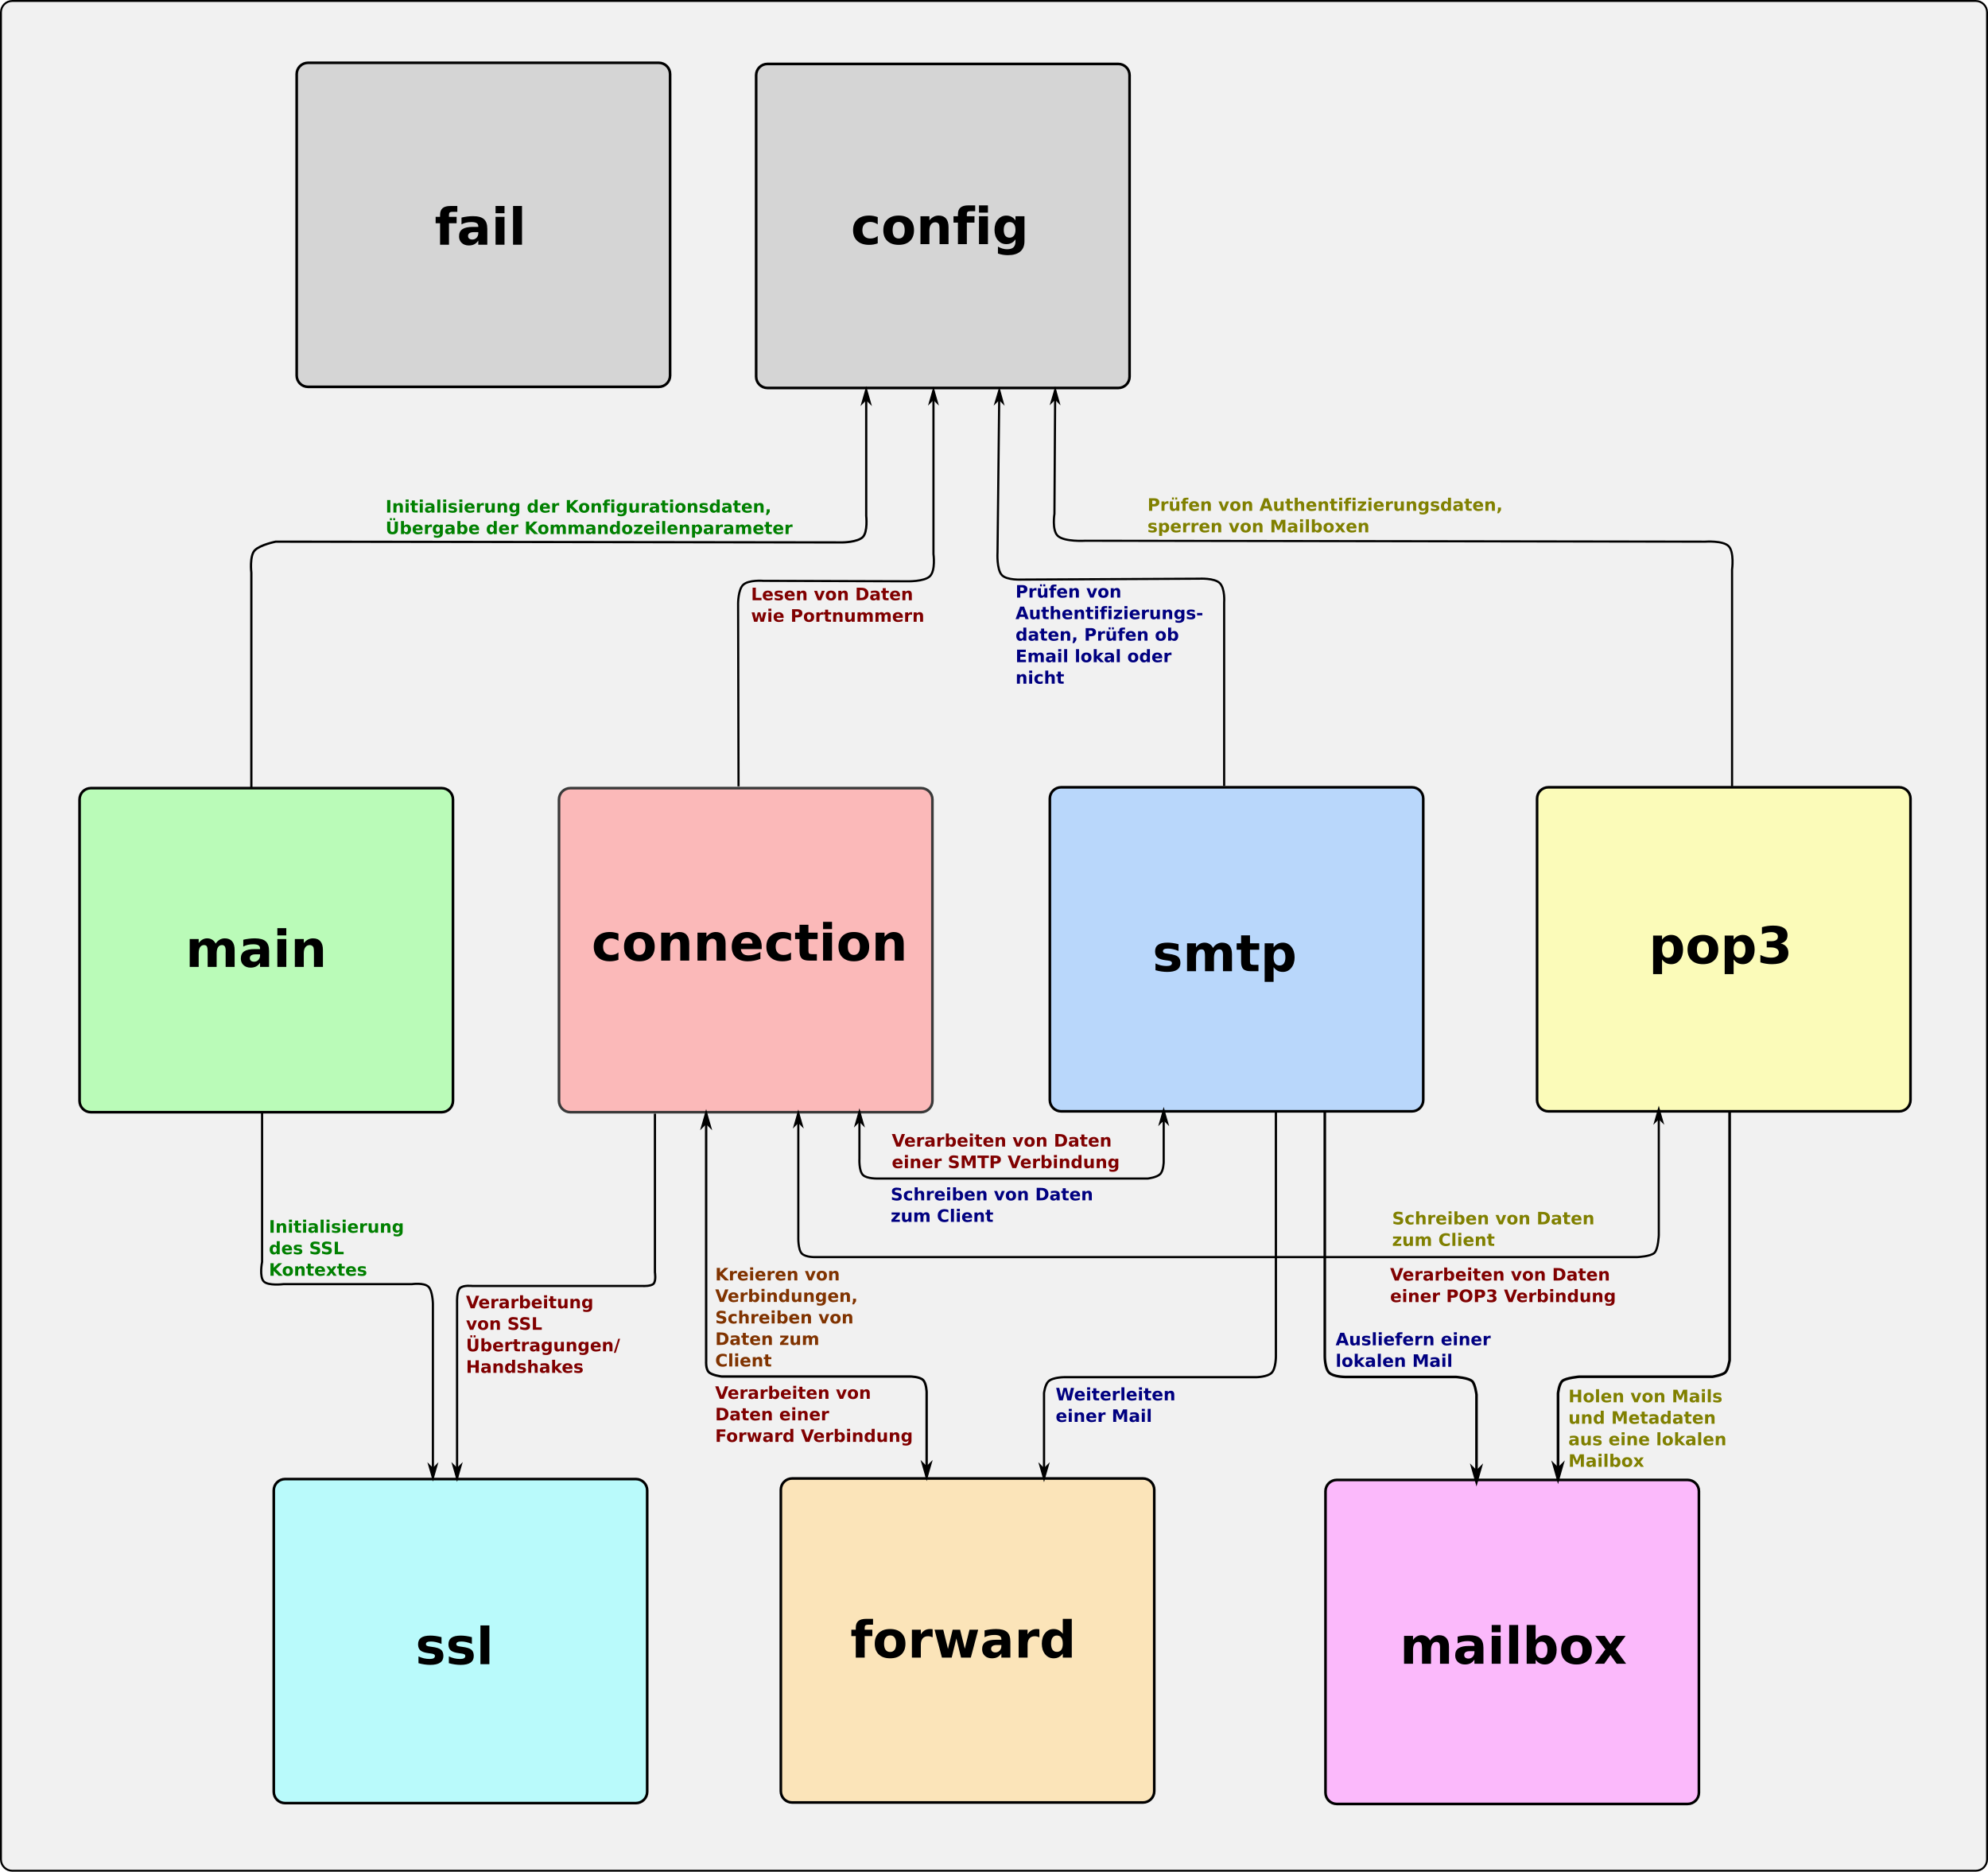
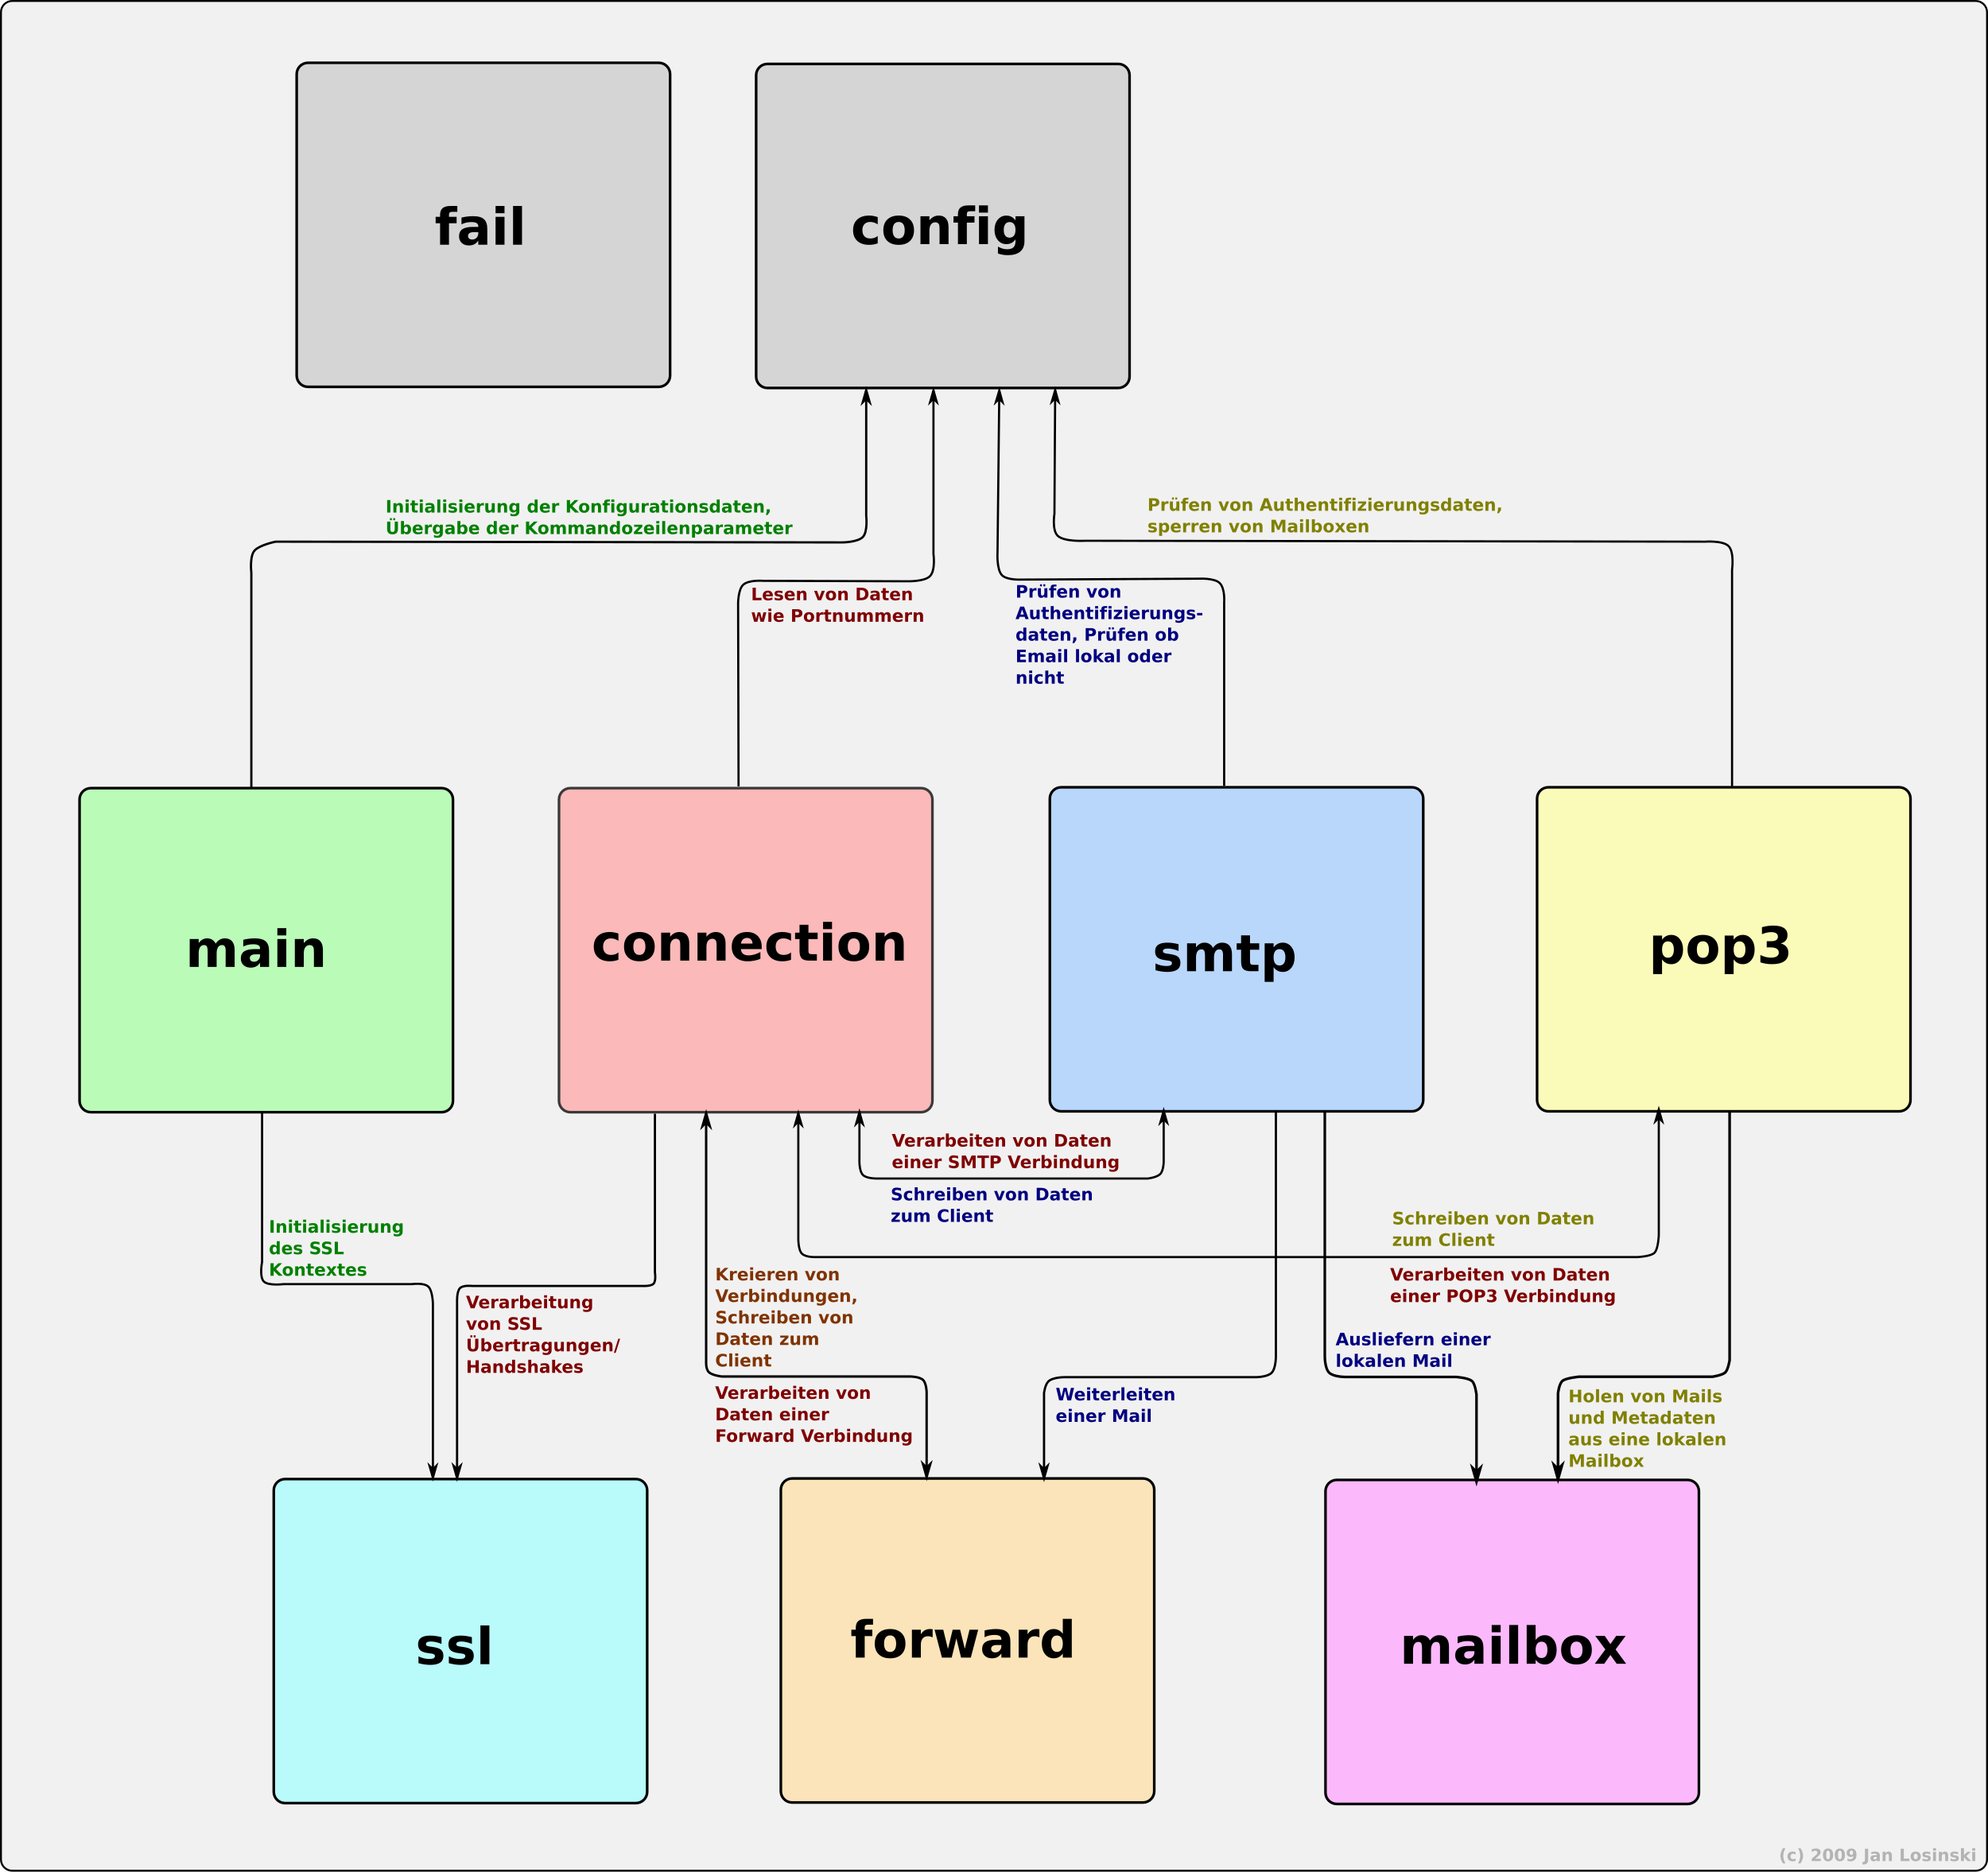
<svg xmlns="http://www.w3.org/2000/svg" width="704.279" height="663.042" id="svg2" version="1.0">
  <defs id="defs4">
    <marker orient="auto" refY="0" refX="0" id="Arrow1Mend" style="overflow:visible">
      <path id="path3388" d="M 0,0 L 5,-5 L -12.5,0 L 5,5 L 0,0 z" style="fill-rule:evenodd;stroke:#000000;stroke-width:1pt;marker-start:none" transform="matrix(-0.4,0,0,-0.4,-4,0)" />
    </marker>
    <marker orient="auto" refY="0" refX="0" id="Arrow1Mstart" style="overflow:visible">
      <path id="path3385" d="M 0,0 L 5,-5 L -12.5,0 L 5,5 L 0,0 z" style="fill-rule:evenodd;stroke:#000000;stroke-width:1pt;marker-start:none" transform="matrix(0.4,0,0,0.4,4,0)" />
    </marker>
  </defs>
  <g id="layer1" transform="translate(-24.09022,-58.41956)">
    <rect style="fill:#ececec;fill-opacity:0.75;fill-rule:evenodd;stroke:#000000;stroke-width:0.678px;stroke-linecap:butt;stroke-linejoin:miter;stroke-opacity:1" id="rect18866" width="703.601" height="662.364" x="24.429" y="58.759" rx="4" ry="4" />
    <g id="g3248" transform="matrix(0.7622469,0,0,0.7622469,-121.7302,-15.16343)">
      <rect ry="5.248" rx="5.248" y="126.243" x="542.734" height="150.598" width="173.549" id="rect3231" style="fill:#cccccc;fill-opacity:0.75;fill-rule:evenodd;stroke:#000000;stroke-width:1.221px;stroke-linecap:butt;stroke-linejoin:miter;stroke-opacity:1" />
      <text id="text3179" y="209.997" x="586.765" style="font-size:23.717px;font-style:normal;font-weight:bold;fill:#000000;fill-opacity:1;stroke:none;stroke-width:1px;stroke-linecap:butt;stroke-linejoin:miter;stroke-opacity:1;font-family:Bitstream Vera Sans;-inkscape-font-specification:Sans" xml:space="preserve">
        <tspan y="209.997" x="586.765" id="tspan3181">config</tspan>
      </text>
    </g>
    <g id="g3233" transform="matrix(0.7622469,0,0,0.7622469,120.3645,254.3502)">
      <rect ry="5.248" rx="5.248" y="-227.855" x="11.586" height="150.598" width="173.549" id="rect3229" style="fill:#cccccc;fill-opacity:0.75;fill-rule:evenodd;stroke:#000000;stroke-width:1.221px;stroke-linecap:butt;stroke-linejoin:miter;stroke-opacity:1" />
      <text id="text3187" y="-143.303" x="75.712" style="font-size:23.717px;font-style:normal;font-weight:bold;fill:#000000;fill-opacity:1;stroke:none;stroke-width:1px;stroke-linecap:butt;stroke-linejoin:miter;stroke-opacity:1;font-family:Bitstream Vera Sans;-inkscape-font-specification:Sans" xml:space="preserve">
        <tspan y="-143.303" x="75.712" id="tspan3189">fail</tspan>
      </text>
    </g>
    <g id="g3238" transform="matrix(0.7622469,0,0,0.7622469,153.5061,458.5121)">
      <rect ry="5.248" rx="5.248" y="-159.003" x="318.143" height="150.598" width="173.549" id="rect3227" style="fill:#a7cfff;fill-opacity:0.75;fill-rule:evenodd;stroke:#000000;stroke-width:1.221px;stroke-linecap:butt;stroke-linejoin:miter;stroke-opacity:1" />
      <text id="text3191" y="-73.522" x="365.832" style="font-size:23.717px;font-style:normal;font-weight:bold;fill:#000000;fill-opacity:1;stroke:none;stroke-width:1px;stroke-linecap:butt;stroke-linejoin:miter;stroke-opacity:1;font-family:Bitstream Vera Sans;-inkscape-font-specification:Sans" xml:space="preserve">
        <tspan y="-73.522" x="365.832" id="tspan3193">smtp</tspan>
      </text>
    </g>
    <g id="g3243" transform="matrix(0.7622469,0,0,0.7622469,100.696,554.6566)">
      <rect ry="5.248" rx="5.248" y="36.079" x="262.406" height="150.598" width="173.549" id="rect3225" style="fill:#ffe0a7;fill-opacity:0.75;fill-rule:evenodd;stroke:#000000;stroke-width:1.221px;stroke-linecap:butt;stroke-linejoin:miter;stroke-opacity:1" />
      <text id="text3195" y="119.334" x="294.724" style="font-size:23.717px;font-style:normal;font-weight:bold;fill:#000000;fill-opacity:1;stroke:none;stroke-width:1px;stroke-linecap:butt;stroke-linejoin:miter;stroke-opacity:1;font-family:Bitstream Vera Sans;-inkscape-font-specification:Sans" xml:space="preserve">
        <tspan y="119.334" x="294.724" id="tspan3197">forward</tspan>
      </text>
    </g>
    <g id="g3253" transform="matrix(0.7622469,0,0,0.7622469,144.93,52.39694)">
      <rect ry="5.248" rx="5.248" y="373.784" x="555.848" height="150.598" width="173.549" id="rect3219" style="fill:#ffffa7;fill-opacity:0.75;fill-rule:evenodd;stroke:#000000;stroke-width:1.221px;stroke-linecap:butt;stroke-linejoin:miter;stroke-opacity:1" />
      <text id="text3199" y="455.668" x="607.788" style="font-size:23.717px;font-style:normal;font-weight:bold;fill:#000000;fill-opacity:1;stroke:none;stroke-width:1px;stroke-linecap:butt;stroke-linejoin:miter;stroke-opacity:1;font-family:Bitstream Vera Sans;-inkscape-font-specification:Sans" xml:space="preserve">
        <tspan y="455.668" x="607.788" id="tspan3201">pop3</tspan>
      </text>
    </g>
    <g id="g3268" transform="matrix(0.7622469,0,0,0.7622469,109.7463,386.177)">
      <rect ry="5.248" rx="5.248" y="257.391" x="14.865" height="150.598" width="173.549" id="rect3221" style="fill:#a7fdff;fill-opacity:0.75;fill-rule:evenodd;stroke:#000000;stroke-width:1.221px;stroke-linecap:butt;stroke-linejoin:miter;stroke-opacity:1" />
      <text id="text3203" y="343.417" x="80.701" style="font-size:23.717px;font-style:normal;font-weight:bold;fill:#000000;fill-opacity:1;stroke:none;stroke-width:1px;stroke-linecap:butt;stroke-linejoin:miter;stroke-opacity:1;font-family:Bitstream Vera Sans;-inkscape-font-specification:Sans" xml:space="preserve">
        <tspan y="343.417" x="80.701" id="tspan3205">ssl</tspan>
      </text>
    </g>
    <g id="g3263" transform="matrix(0.7622469,0,0,0.7622469,452.347,219.0358)">
      <rect ry="5.248" rx="5.248" y="477.063" x="54.209" height="150.598" width="173.549" id="rect3217" style="fill:#ffa7ff;fill-opacity:0.75;fill-rule:evenodd;stroke:#000000;stroke-width:1.221px;stroke-linecap:butt;stroke-linejoin:miter;stroke-opacity:1" />
      <text id="text3207" y="562.502" x="88.754" style="font-size:23.717px;font-style:normal;font-weight:bold;fill:#000000;fill-opacity:1;stroke:none;stroke-width:1px;stroke-linecap:butt;stroke-linejoin:miter;stroke-opacity:1;font-family:Bitstream Vera Sans;-inkscape-font-specification:Sans" xml:space="preserve">
        <tspan y="562.502" x="88.754" id="tspan3209">mailbox</tspan>
      </text>
    </g>
    <g id="g3273" transform="matrix(0.7622469,0,0,0.7622469,60.9389,322.6105)">
      <rect ry="5.248" rx="5.248" y="19.686" x="-11.365" height="150.598" width="173.549" id="rect3223" style="fill:#a8ffa6;fill-opacity:0.75;fill-rule:evenodd;stroke:#000000;stroke-width:1.221px;stroke-linecap:butt;stroke-linejoin:miter;stroke-opacity:1" />
      <text id="text3211" y="102.774" x="37.861" style="font-size:23.717px;font-style:normal;font-weight:bold;fill:#000000;fill-opacity:1;stroke:none;stroke-width:1px;stroke-linecap:butt;stroke-linejoin:miter;stroke-opacity:1;font-family:Bitstream Vera Sans;-inkscape-font-specification:Sans" xml:space="preserve">
        <tspan y="102.774" x="37.861" id="tspan3213">main</tspan>
      </text>
    </g>
    <g id="g3258" transform="matrix(0.7622469,0,0,0.7622469,-35.99872,6.465485)" style="stroke:#393939;stroke-opacity:0.992">
      <rect ry="5.248" rx="5.248" y="434.44" x="338.635" height="150.598" width="173.549" id="rect3215" style="fill:#ffa7a7;fill-opacity:0.75;fill-rule:evenodd;stroke:#393939;stroke-width:1.221px;stroke-linecap:butt;stroke-linejoin:miter;stroke-opacity:0.992" />
      <text id="text3183" y="514.581" x="353.783" style="font-size:23.717px;font-style:normal;font-weight:bold;fill:#000000;fill-opacity:1;stroke:none;stroke-width:1px;stroke-linecap:butt;stroke-linejoin:miter;stroke-opacity:0.992;font-family:Bitstream Vera Sans;-inkscape-font-specification:Sans" xml:space="preserve">
        <tspan y="514.581" x="353.783" id="tspan3185">connection</tspan>
      </text>
    </g>
    <path style="fill:none;fill-opacity:0.75;fill-rule:evenodd;stroke:#000000;stroke-width:0.798;stroke-linecap:butt;stroke-linejoin:miter;marker-start:url(#Arrow1Mstart);stroke-miterlimit:4;stroke-dasharray:none;stroke-opacity:1" d="M 330.96,196.761 L 330.96,241.164 C 330.96,241.164 331.601,246.887 329.71,248.705 C 327.819,250.523 322.581,250.565 322.581,250.565 L 121.767,250.3 C 121.767,250.3 116.346,251.375 114.383,253.332 C 112.419,255.288 113.133,261.303 113.133,261.303 L 113.133,337.377" id="path3320" />
    <path style="fill:none;fill-opacity:0.75;fill-rule:evenodd;stroke:#000000;stroke-width:0.762px;stroke-linecap:butt;stroke-linejoin:miter;marker-start:none;marker-end:url(#Arrow1Mend);stroke-opacity:1" d="M 285.729,336.975 L 285.573,272.11 C 285.573,272.11 285.601,267.372 287.291,265.663 C 289.22,263.713 294.557,264.179 294.557,264.179 L 345.328,264.335 C 345.328,264.335 351.518,264.536 353.531,262.539 C 355.603,260.484 354.781,254.686 354.781,254.686 L 354.781,196.85" id="path3322" />
    <path style="fill:none;fill-opacity:0.75;fill-rule:evenodd;stroke:#000000;stroke-width:0.762px;stroke-linecap:butt;stroke-linejoin:miter;marker-start:none;marker-end:url(#Arrow1Mend);stroke-opacity:1" d="M 637.701,336.975 L 637.701,260.211 C 637.701,260.211 638.554,253.964 636.452,251.862 C 634.434,249.844 628.189,250.3 628.189,250.3 L 408.607,249.979 C 408.607,249.979 401.1,250.453 398.783,248.206 C 396.706,246.191 397.64,240.437 397.64,240.437 L 397.904,196.743" id="path3324" />
    <path style="fill:none;fill-opacity:0.75;fill-rule:evenodd;stroke:#000000;stroke-width:0.762px;stroke-linecap:butt;stroke-linejoin:miter;marker-start:url(#Arrow1Mstart);stroke-opacity:1" d="M 378.104,196.88 L 377.479,254.048 C 377.479,254.048 377.09,260.146 379.041,262.171 C 380.815,264.011 385.992,263.733 385.992,263.733 L 448.94,263.42 C 448.94,263.42 454.331,263.11 456.203,264.982 C 458.158,266.937 457.765,271.855 457.765,271.855 L 457.765,336.833" id="path3334" />
    <text xml:space="preserve" style="font-size:30.49px;font-style:normal;font-weight:bold;fill:#008000;fill-opacity:1;stroke:none;stroke-width:1px;stroke-linecap:butt;stroke-linejoin:miter;stroke-opacity:1;font-family:Bitstream Vera Sans;-inkscape-font-specification:Sans" x="160.676" y="239.991" id="text3338">
      <tspan id="tspan3340" x="160.676" y="239.991" style="font-size:6.098px;fill:#008000;fill-opacity:1">Initialisierung der Konfigurationsdaten, </tspan>
      <tspan x="160.676" y="247.613" style="font-size:6.098px;fill:#008000;fill-opacity:1" id="tspan3344">Übergabe der Kommandozeilenparameter</tspan>
    </text>
    <text xml:space="preserve" style="font-size:6.098px;font-style:normal;font-weight:bold;fill:#800000;fill-opacity:1;stroke:none;stroke-width:1px;stroke-linecap:butt;stroke-linejoin:miter;stroke-opacity:1;font-family:Bitstream Vera Sans;-inkscape-font-specification:Sans" x="290.147" y="271.047" id="text3346">
      <tspan id="tspan3348" x="290.147" y="271.047">Lesen von Daten </tspan>
      <tspan x="290.147" y="278.67" id="tspan3350">wie Portnummern</tspan>
    </text>
    <text xml:space="preserve" style="font-size:6.098px;font-style:normal;font-weight:bold;fill:#000080;fill-opacity:1;stroke:none;stroke-width:1px;stroke-linecap:butt;stroke-linejoin:miter;stroke-opacity:1;font-family:Bitstream Vera Sans;-inkscape-font-specification:Sans" x="383.834" y="270.119" id="text3352">
      <tspan id="tspan3354" x="383.834" y="270.119">Prüfen von</tspan>
      <tspan x="383.834" y="277.742" id="tspan3356">Authentifizierungs-</tspan>
      <tspan x="383.834" y="285.364" id="tspan3358">daten, Prüfen ob </tspan>
      <tspan x="383.834" y="292.987" id="tspan3372">Email lokal oder</tspan>
      <tspan x="383.834" y="300.609" id="tspan3374">nicht</tspan>
    </text>
    <text xml:space="preserve" style="font-size:6.098px;font-style:normal;font-weight:bold;fill:#808000;fill-opacity:1;stroke:none;stroke-width:1px;stroke-linecap:butt;stroke-linejoin:miter;stroke-opacity:1;font-family:Bitstream Vera Sans;-inkscape-font-specification:Sans" x="430.587" y="239.366" id="text3366">
      <tspan id="tspan3368" x="430.587" y="239.366">Prüfen von Authentifizierungsdaten, </tspan>
      <tspan x="430.587" y="246.988" id="tspan3370">sperren von Mailboxen</tspan>
    </text>
    <path style="fill:none;fill-opacity:0.75;fill-rule:evenodd;stroke:#000000;stroke-width:0.773px;stroke-linecap:butt;stroke-linejoin:miter;marker-start:url(#Arrow1Mstart);stroke-opacity:1" d="M 177.453,581.749 L 177.453,520.227 C 177.453,520.227 177.362,515.723 175.891,514.259 C 174.298,512.674 169.947,513.326 169.947,513.326 L 124.444,513.326 C 124.444,513.326 119.154,513.978 117.562,512.394 C 115.883,510.722 116.937,505.448 116.937,505.448 L 116.937,452.052" id="path8326" />
    <path style="fill:none;fill-opacity:0.75;fill-rule:evenodd;stroke:#000000;stroke-width:0.793px;stroke-linecap:butt;stroke-linejoin:miter;marker-start:url(#Arrow1Mstart);stroke-opacity:1" d="M 186.014,581.826 L 186.014,519.653 C 186.014,519.653 185.857,515.96 187.026,514.755 C 188.182,513.563 191.464,513.972 191.464,513.972 L 251.894,513.972 C 251.894,513.972 254.71,514.111 255.604,513.19 C 256.594,512.169 256.11,509.16 256.11,509.16 L 256.11,452.946" id="path8328" />
    <path style="fill:none;fill-opacity:0.75;fill-rule:evenodd;stroke:#000000;stroke-width:0.847px;stroke-linecap:butt;stroke-linejoin:miter;marker-start:url(#Arrow1Mstart);marker-end:url(#Arrow1Mend);stroke-opacity:1" d="M 352.366,581.451 L 352.366,551.551 C 352.366,551.551 352.285,548.461 351.117,547.293 C 349.885,546.061 346.559,546.043 346.559,546.043 L 279.771,546.043 C 279.771,546.043 276.361,545.652 275.191,544.481 C 274.051,543.341 274.253,540.669 274.253,540.669 L 274.253,452.973" id="path8330" />
    <path style="fill:none;fill-opacity:0.75;fill-rule:evenodd;stroke:#000000;stroke-width:0.769px;stroke-linecap:butt;stroke-linejoin:miter;marker-start:url(#Arrow1Mstart);marker-end:url(#Arrow1Mend);stroke-opacity:1" d="M 328.555,452.537 L 328.555,468.792 C 328.555,468.792 328.297,473.143 329.805,474.651 C 331.213,476.059 335.192,475.901 335.192,475.901 L 430.742,475.901 C 430.742,475.901 433.885,475.551 435.097,474.339 C 436.31,473.126 436.347,470.073 436.347,470.073 L 436.347,452.05" id="path8332" />
    <path style="fill:none;fill-opacity:0.75;fill-rule:evenodd;stroke:#000000;stroke-width:0.799px;stroke-linecap:butt;stroke-linejoin:miter;marker-start:none;marker-end:url(#Arrow1Mend);stroke-opacity:1" d="M 476.093,452.065 L 476.093,538.807 C 476.093,538.807 476.153,543.166 474.569,544.75 C 473.123,546.196 469.279,546.275 469.279,546.275 L 401.486,546.275 C 401.486,546.275 397.078,546.202 395.48,547.799 C 394.287,548.992 393.956,551.9 393.956,551.9 L 393.956,581.917" id="path8334" />
    <path style="fill:none;fill-opacity:0.75;fill-rule:evenodd;stroke:#000000;stroke-width:0.944px;stroke-linecap:butt;stroke-linejoin:miter;marker-start:none;marker-end:url(#Arrow1Mend);stroke-opacity:1" d="M 636.834,452.138 L 636.834,540.287 C 636.834,540.287 636.308,543.606 635.309,544.589 C 634.311,545.572 630.784,546.114 630.784,546.114 L 583.574,546.114 C 583.574,546.114 578.769,546.542 577.573,547.638 C 576.377,548.734 576.048,552.004 576.048,552.004 L 576.048,582.286" id="path8336" />
    <path style="fill:none;fill-opacity:0.75;fill-rule:evenodd;stroke:#000000;stroke-width:0.921px;stroke-linecap:butt;stroke-linejoin:miter;marker-mid:none;marker-end:url(#Arrow1Mend);stroke-opacity:1" d="M 493.421,452.126 L 493.421,538.797 C 493.421,538.797 493.376,543.1 494.946,544.67 C 496.441,546.165 500.473,546.194 500.473,546.194 L 539.824,546.194 C 539.824,546.194 544.329,546.478 545.636,547.719 C 546.727,548.753 547.161,552.491 547.161,552.491 L 547.161,583.181" id="path8338" />
    <text xml:space="preserve" style="font-size:6.098px;font-style:normal;font-weight:bold;fill:#008000;fill-opacity:1;stroke:none;stroke-width:1px;stroke-linecap:butt;stroke-linejoin:miter;stroke-opacity:1;font-family:Bitstream Vera Sans;-inkscape-font-specification:Sans" x="119.342" y="495.107" id="text8340">
      <tspan id="tspan8342" x="119.342" y="495.107">Initialisierung </tspan>
      <tspan x="119.342" y="502.73" id="tspan8344">des SSL </tspan>
      <tspan x="119.342" y="510.352" id="tspan8428">Kontextes</tspan>
    </text>
    <text xml:space="preserve" style="font-size:6.098px;font-style:normal;font-weight:bold;fill:#800000;fill-opacity:1;stroke:none;stroke-width:1px;stroke-linecap:butt;stroke-linejoin:miter;stroke-opacity:1;font-family:Bitstream Vera Sans;-inkscape-font-specification:Sans" x="189.169" y="521.87" id="text8346">
      <tspan id="tspan8348" x="189.169" y="521.87">Verarbeitung </tspan>
      <tspan x="189.169" y="529.492" id="tspan8350">von SSL </tspan>
      <tspan x="189.169" y="537.115" id="tspan8434">Übertragungen/</tspan>
      <tspan x="189.169" y="544.737" id="tspan8352">Handshakes</tspan>
    </text>
    <text xml:space="preserve" style="font-size:6.098px;font-style:normal;font-weight:bold;fill:#803300;fill-opacity:1;stroke:none;stroke-width:1px;stroke-linecap:butt;stroke-linejoin:miter;stroke-opacity:1;font-family:Bitstream Vera Sans;-inkscape-font-specification:Sans" x="277.456" y="511.998" id="text8354">
      <tspan id="tspan8356" x="277.456" y="511.998">Kreieren von </tspan>
      <tspan x="277.456" y="519.621" id="tspan8360">Verbindungen,</tspan>
      <tspan x="277.456" y="527.243" id="tspan8364">Schreiben von </tspan>
      <tspan x="277.456" y="534.865" id="tspan8366">Daten zum</tspan>
      <tspan x="277.456" y="542.488" id="tspan8368">Client</tspan>
    </text>
    <text xml:space="preserve" style="font-size:6.098px;font-style:normal;font-weight:bold;fill:#800000;fill-opacity:1;stroke:none;stroke-width:1px;stroke-linecap:butt;stroke-linejoin:miter;stroke-opacity:1;font-family:Bitstream Vera Sans;-inkscape-font-specification:Sans" x="277.43" y="553.953" id="text8370">
      <tspan id="tspan8372" x="277.43" y="553.953">Verarbeiten von</tspan>
      <tspan x="277.43" y="561.575" id="tspan8374">Daten einer </tspan>
      <tspan x="277.43" y="569.198" id="tspan8376">Forward Verbindung</tspan>
    </text>
    <text xml:space="preserve" style="font-size:6.098px;font-style:normal;font-weight:bold;fill:#000080;fill-opacity:1;stroke:none;stroke-width:1px;stroke-linecap:butt;stroke-linejoin:miter;stroke-opacity:1;font-family:Bitstream Vera Sans;-inkscape-font-specification:Sans" x="398.061" y="554.494" id="text8378">
      <tspan id="tspan8380" x="398.061" y="554.494">Weiterleiten </tspan>
      <tspan x="398.061" y="562.117" id="tspan11570">einer Mail</tspan>
    </text>
    <text xml:space="preserve" style="font-size:6.098px;font-style:normal;font-weight:bold;fill:#000080;fill-opacity:1;stroke:none;stroke-width:1px;stroke-linecap:butt;stroke-linejoin:miter;stroke-opacity:1;font-family:Bitstream Vera Sans;-inkscape-font-specification:Sans" x="497.233" y="534.986" id="text8382">
      <tspan id="tspan8384" x="497.233" y="534.986">Ausliefern einer</tspan>
      <tspan x="497.233" y="542.608" id="tspan8386">lokalen Mail</tspan>
    </text>
    <text xml:space="preserve" style="font-size:6.098px;font-style:normal;font-weight:bold;fill:#808000;fill-opacity:1;stroke:none;stroke-width:1px;stroke-linecap:butt;stroke-linejoin:miter;stroke-opacity:1;font-family:Bitstream Vera Sans;-inkscape-font-specification:Sans" x="579.706" y="555.163" id="text8388">
      <tspan id="tspan8390" x="579.706" y="555.163">Holen von Mails</tspan>
      <tspan x="579.706" y="562.786" id="tspan8392">und Metadaten</tspan>
      <tspan x="579.706" y="570.408" id="tspan8394">aus eine lokalen</tspan>
      <tspan x="579.706" y="578.031" id="tspan8396">Mailbox</tspan>
    </text>
    <text xml:space="preserve" style="font-size:6.098px;font-style:normal;font-weight:bold;fill:#000080;fill-opacity:1;stroke:none;stroke-width:1px;stroke-linecap:butt;stroke-linejoin:miter;stroke-opacity:1;font-family:Bitstream Vera Sans;-inkscape-font-specification:Sans" x="339.626" y="483.639" id="text8398">
      <tspan id="tspan8400" x="339.626" y="483.639">Schreiben von Daten</tspan>
      <tspan x="339.626" y="491.261" id="tspan8402">zum Client</tspan>
    </text>
    <text xml:space="preserve" style="font-size:6.098px;font-style:normal;font-weight:bold;fill:#800000;fill-opacity:1;stroke:none;stroke-width:1px;stroke-linecap:butt;stroke-linejoin:miter;stroke-opacity:1;font-family:Bitstream Vera Sans;-inkscape-font-specification:Sans" x="340.013" y="464.587" id="text8404">
      <tspan id="tspan8406" x="340.013" y="464.587">Verarbeiten von Daten</tspan>
      <tspan x="340.013" y="472.209" id="tspan8408">einer SMTP Verbindung</tspan>
    </text>
    <text xml:space="preserve" style="font-size:6.098px;font-style:normal;font-weight:bold;fill:#808000;fill-opacity:1;stroke:none;stroke-width:1px;stroke-linecap:butt;stroke-linejoin:miter;stroke-opacity:1;font-family:Bitstream Vera Sans;-inkscape-font-specification:Sans" x="517.26" y="492.152" id="text8410">
      <tspan id="tspan8412" x="517.26" y="492.152">Schreiben von Daten </tspan>
      <tspan x="517.26" y="499.775" id="tspan8414">zum Client</tspan>
    </text>
    <text xml:space="preserve" style="font-size:6.098px;font-style:normal;font-weight:bold;fill:#800000;fill-opacity:1;stroke:none;stroke-width:1px;stroke-linecap:butt;stroke-linejoin:miter;stroke-opacity:1;font-family:Bitstream Vera Sans;-inkscape-font-specification:Sans" x="516.55" y="512.055" id="text8416">
      <tspan id="tspan8418" x="516.55" y="512.055">Verarbeiten von Daten</tspan>
      <tspan x="516.55" y="519.677" id="tspan8420">einer POP3 Verbindung</tspan>
    </text>
    <path style="fill:none;fill-opacity:0.75;fill-rule:evenodd;stroke:#000000;stroke-width:0.762px;stroke-linecap:butt;stroke-linejoin:miter;marker-start:url(#Arrow1Mstart);marker-end:url(#Arrow1Mend);stroke-opacity:1" d="M 306.904,452.931 L 306.904,496.628 C 306.904,496.628 306.756,501.09 308.153,502.487 C 309.551,503.885 312.972,503.737 312.972,503.737 L 604.135,503.737 C 604.135,503.737 608.892,503.547 610.218,502.212 C 611.578,500.844 611.742,495.965 611.742,495.965 L 611.742,451.605" id="path8422" />
+     <text xml:space="preserve" style="font-size:8px;font-style:normal;font-weight:bold;fill:#b3b3b3;fill-opacity:1;stroke:none;stroke-width:1px;stroke-linecap:butt;stroke-linejoin:miter;stroke-opacity:1;font-family:Bitstream Vera Sans;-inkscape-font-specification:Sans" x="654.32" y="717.703" id="text2489">
+       <tspan id="tspan2491" x="654.32" y="717.703" style="font-size:6px">(c) 2009 Jan Losinski</tspan>
+     </text>
  </g>
</svg>
